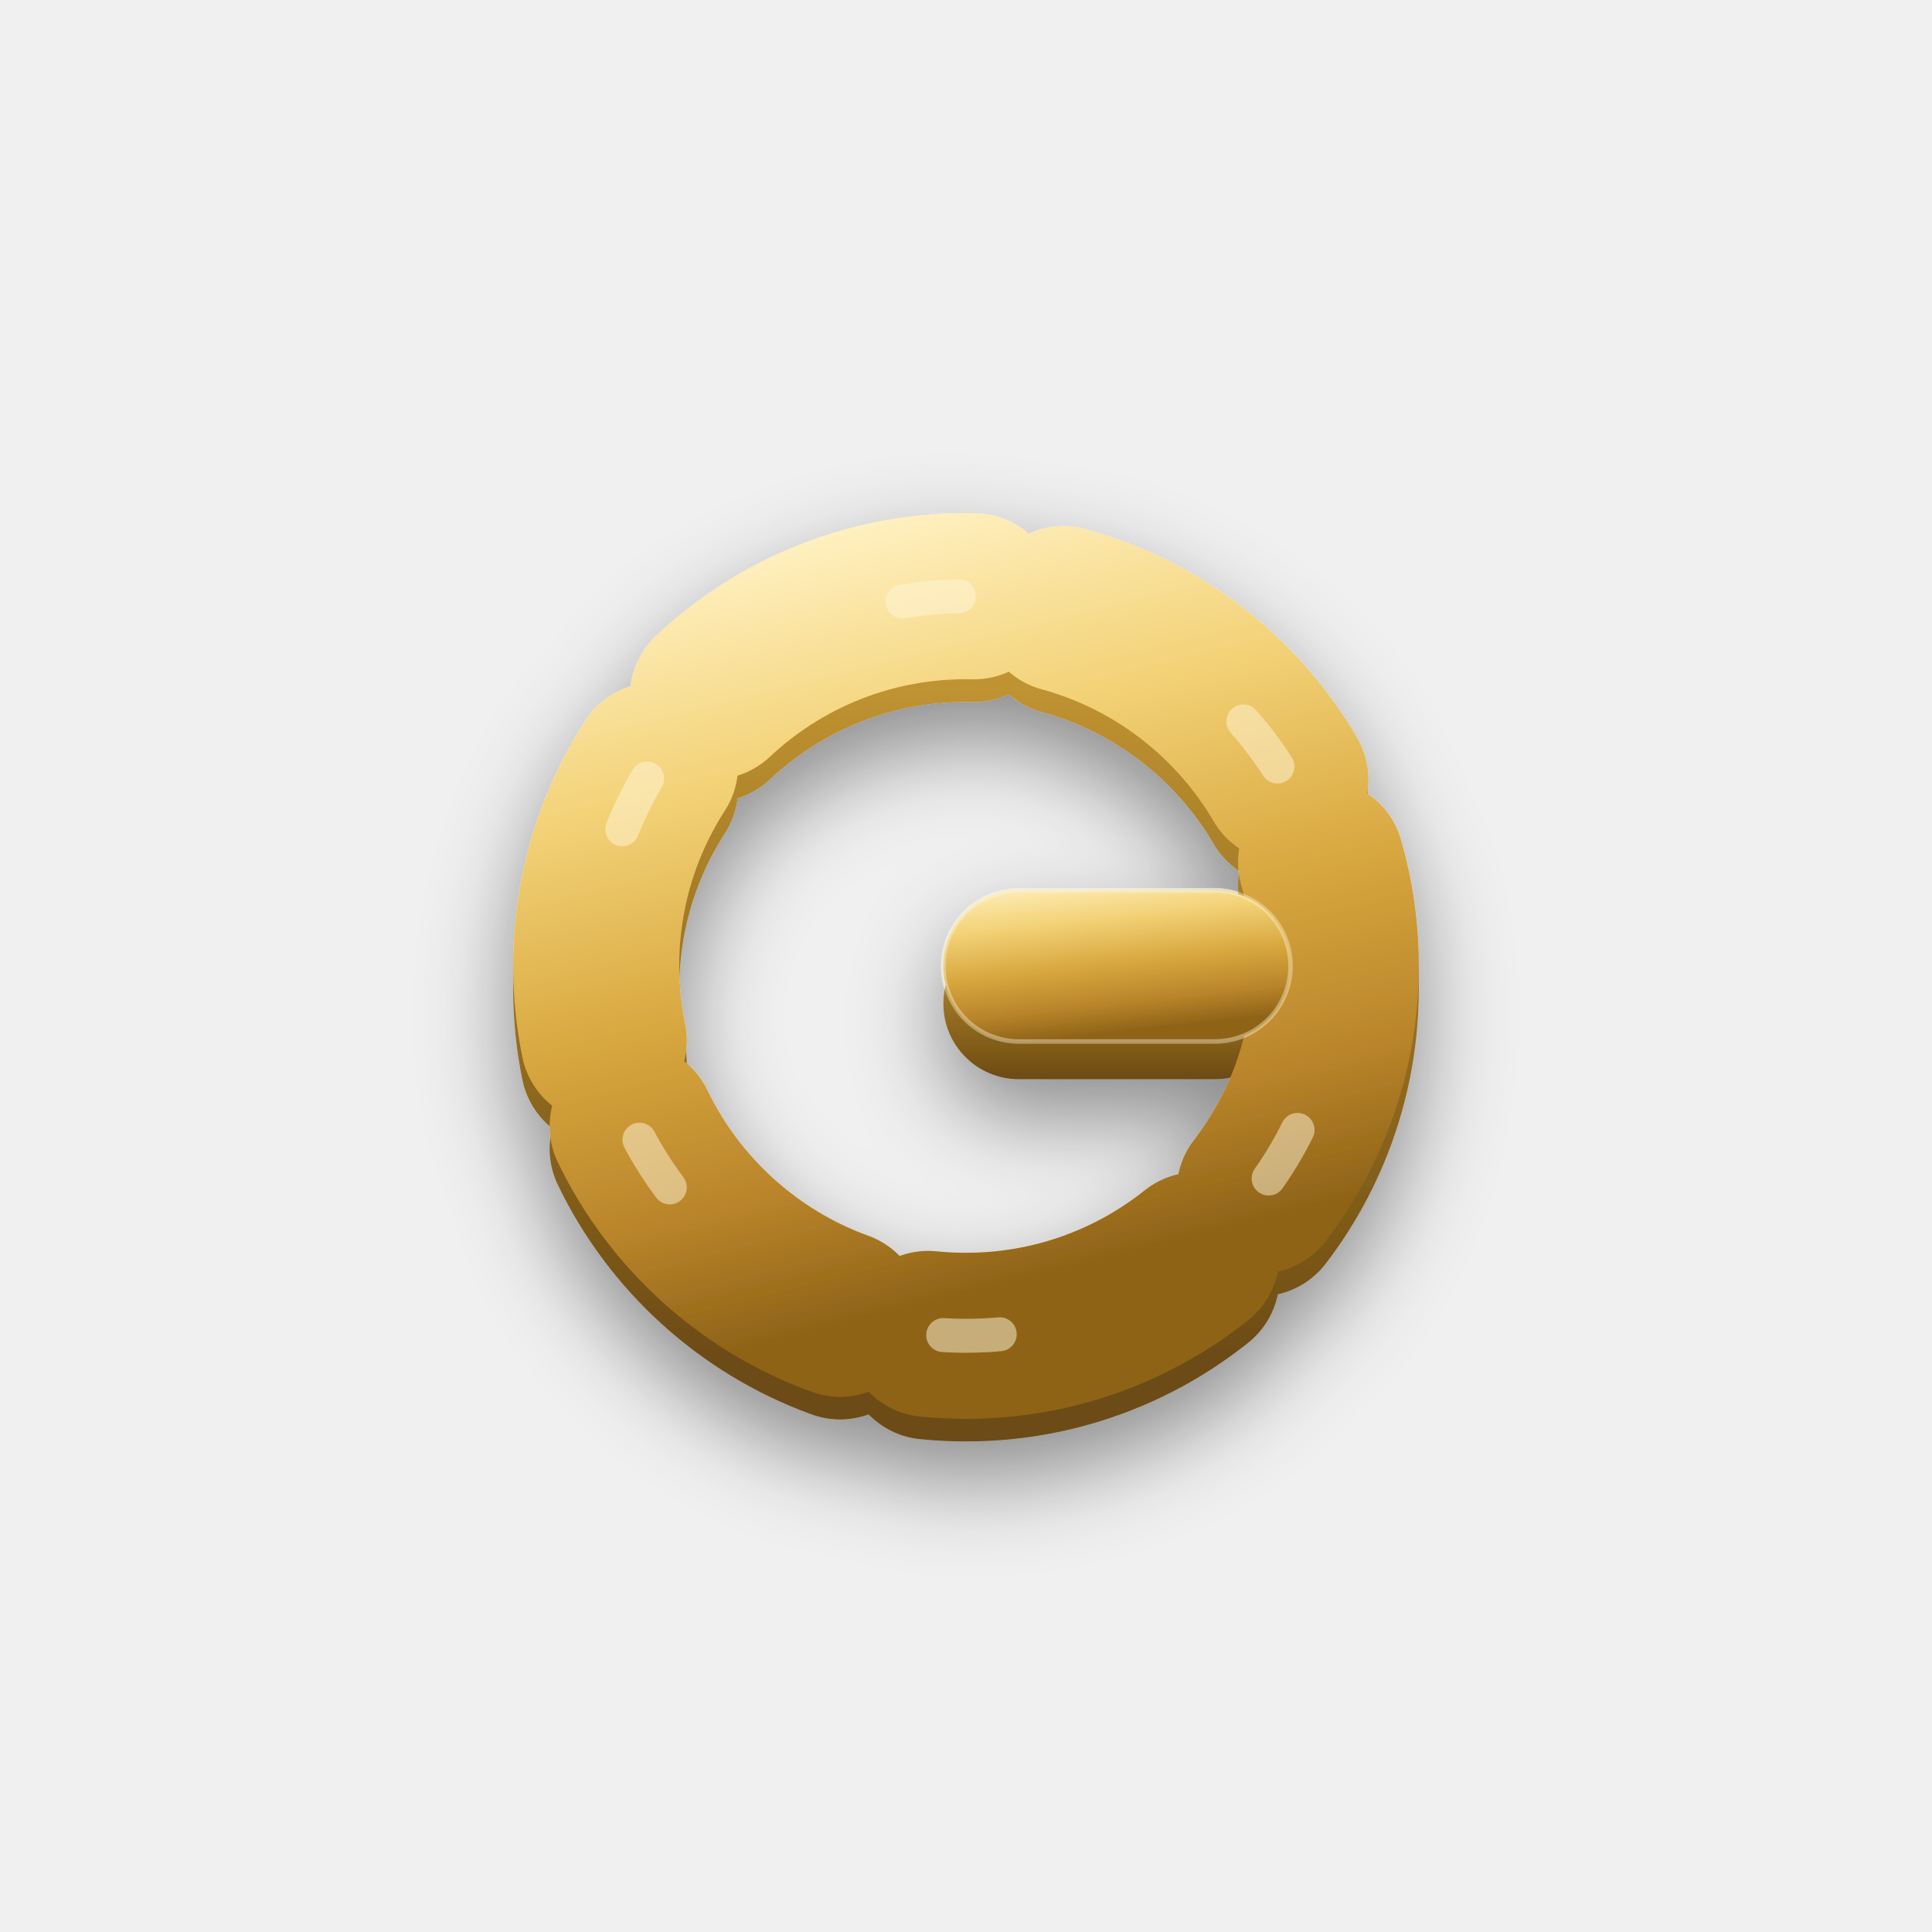
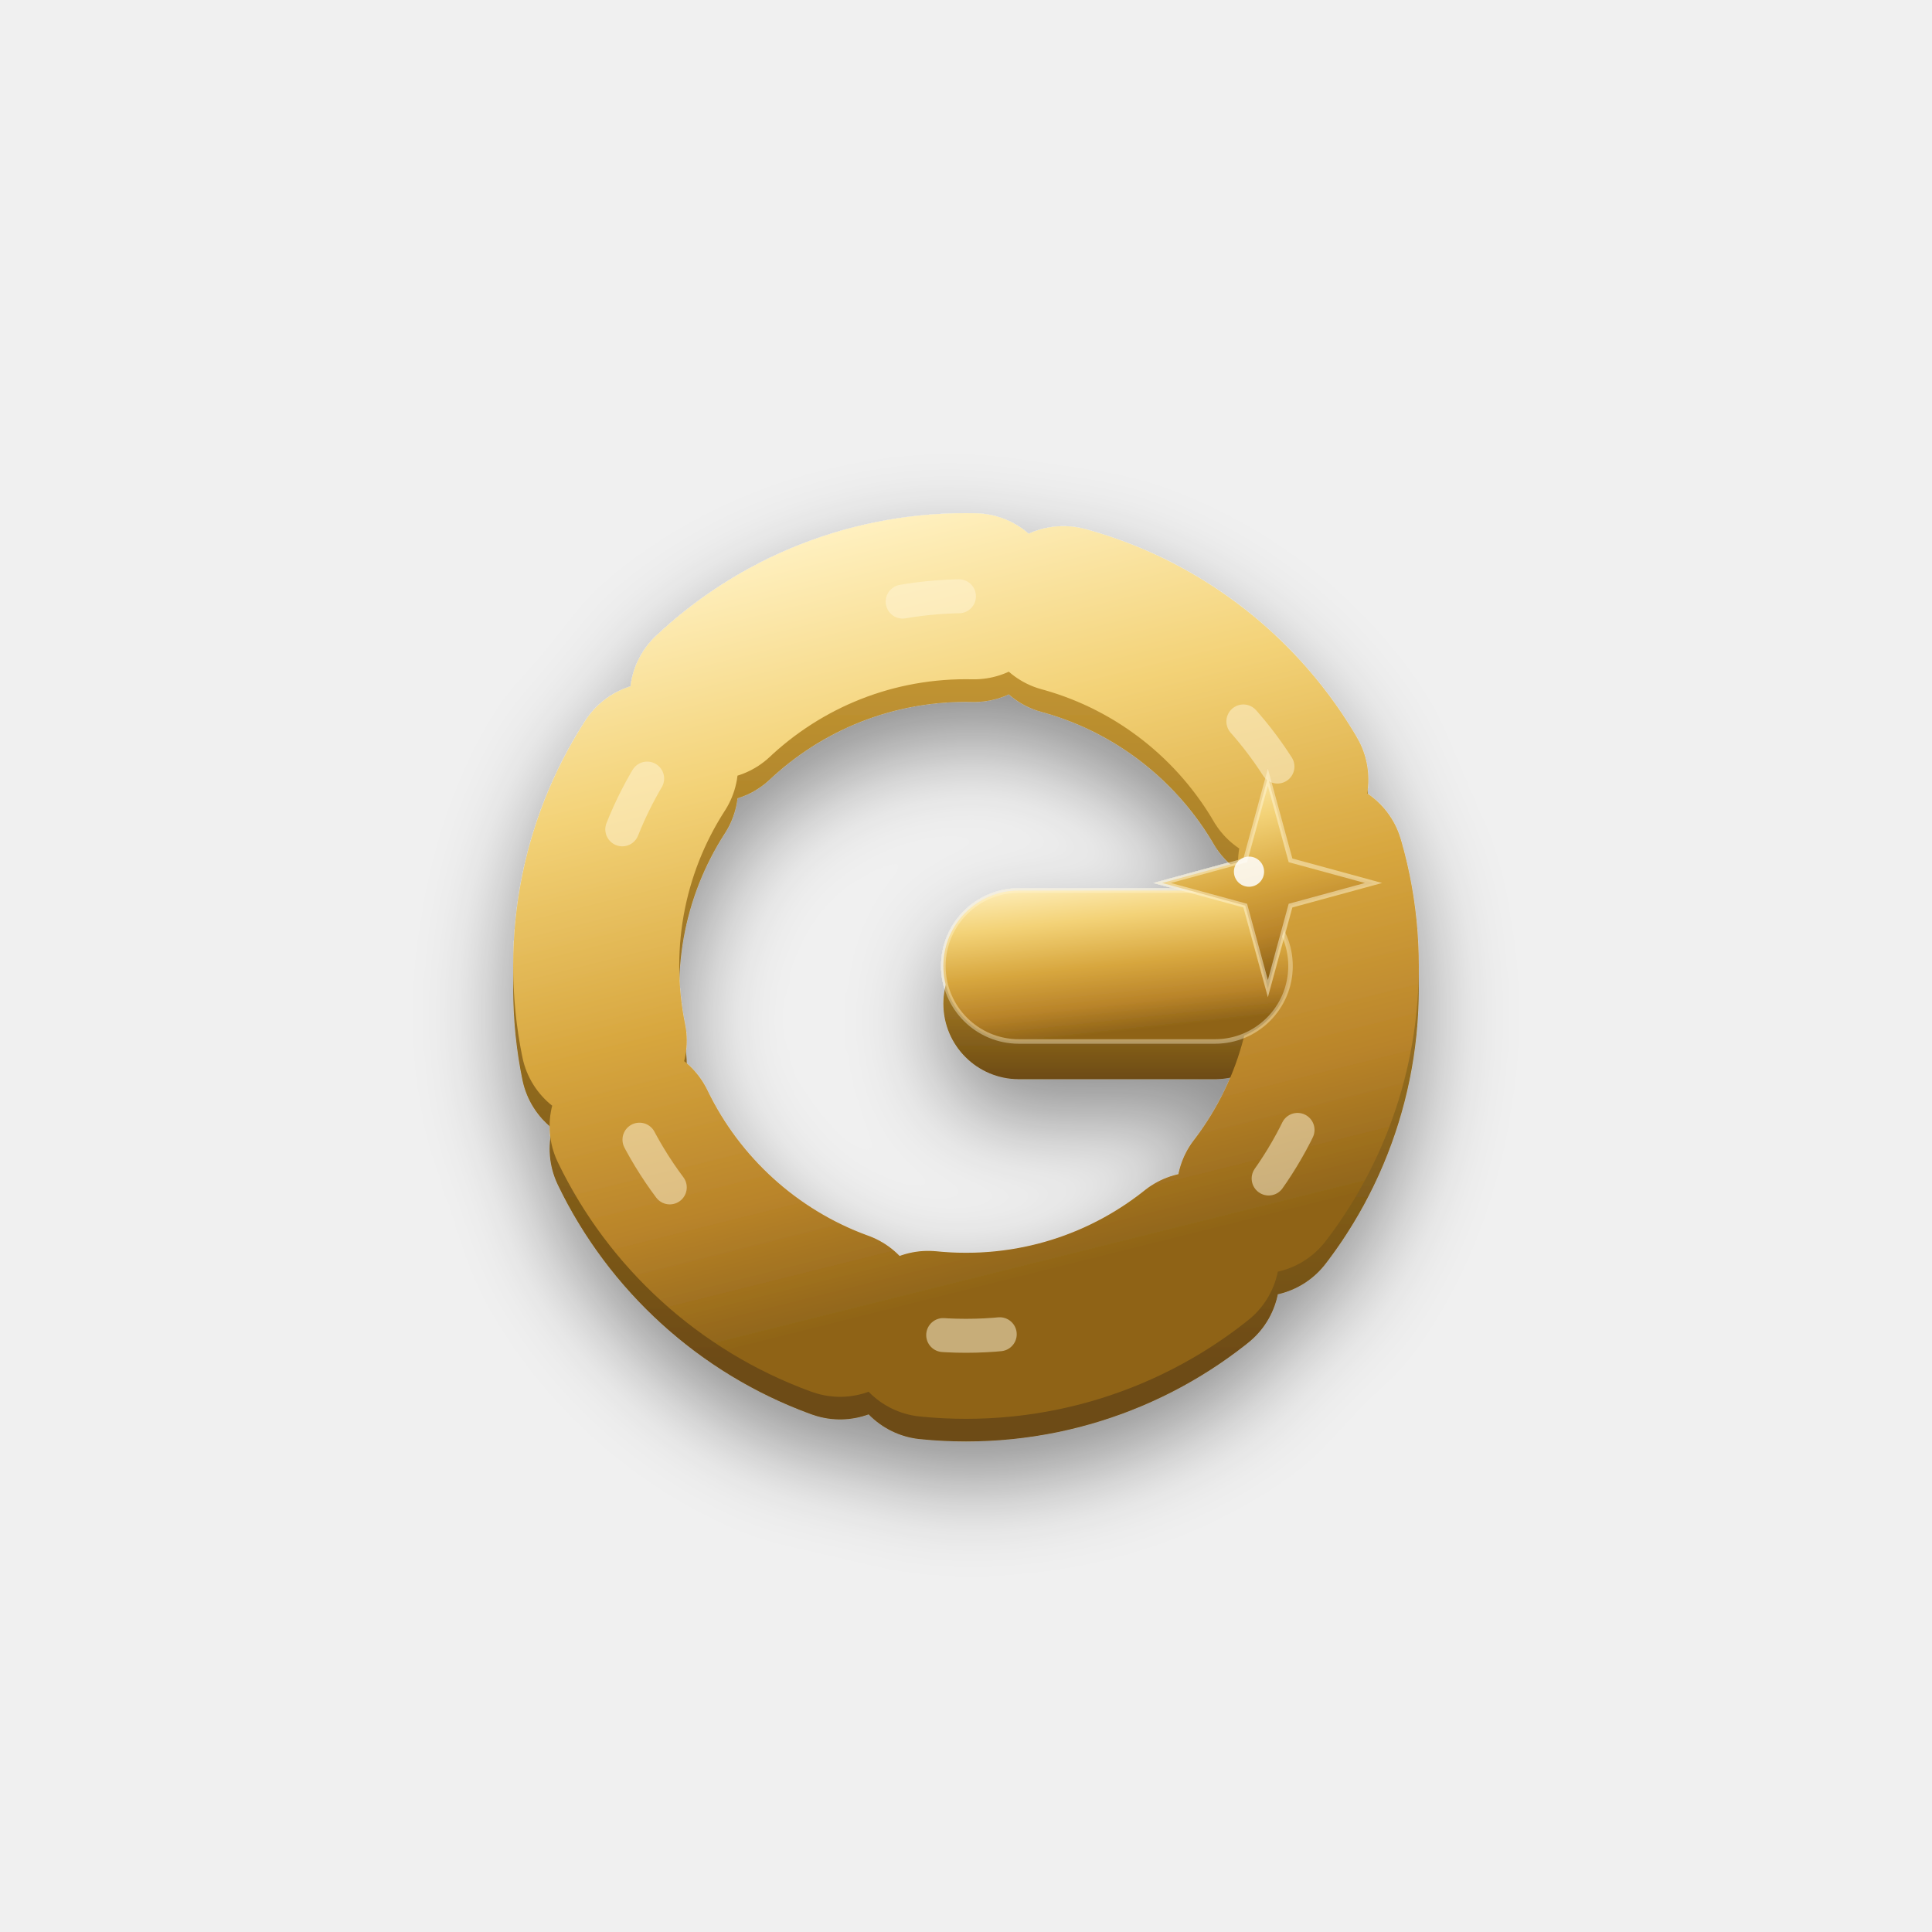
<svg xmlns="http://www.w3.org/2000/svg" width="1024" height="1024" viewBox="0 0 512 512">
  <defs>
    <linearGradient id="gold" x1="0" y1="0" x2="0.25" y2="1">
      <stop offset="0" stop-color="#fff0bf" />
      <stop offset="28%" stop-color="#f3d277" />
      <stop offset="58%" stop-color="#d7a63e" />
      <stop offset="82%" stop-color="#b9842a" />
      <stop offset="100%" stop-color="#8f6418" />
    </linearGradient>
    <linearGradient id="goldDeep" x1="0" y1="0" x2="0" y2="1">
      <stop offset="0" stop-color="#c89a34" />
      <stop offset="100%" stop-color="#6d4b12" />
    </linearGradient>
    <linearGradient id="goldDark" x1="0" y1="0" x2="0" y2="1">
      <stop offset="0" stop-color="#a87d21" />
      <stop offset="100%" stop-color="#53380d" />
    </linearGradient>
    <radialGradient id="gloss" cx="38%" cy="26%" r="72%">
      <stop offset="0" stop-color="#ffffff" stop-opacity="0.92" />
      <stop offset="60%" stop-color="#ffffff" stop-opacity="0.12" />
      <stop offset="100%" stop-color="#ffffff" stop-opacity="0" />
    </radialGradient>
    <radialGradient id="navyWin" cx="50%" cy="35%" r="78%">
      <stop offset="0" stop-color="#1d3052" />
      <stop offset="100%" stop-color="#0a1626" />
    </radialGradient>
    <radialGradient id="bgDark" cx="50%" cy="34%" r="82%">
      <stop offset="0" stop-color="#1d3153" />
      <stop offset="55%" stop-color="#14263f" />
      <stop offset="100%" stop-color="#0a1320" />
    </radialGradient>
    <linearGradient id="ivory" x1="0" y1="0" x2="0" y2="1">
      <stop offset="0" stop-color="#fdf9f0" />
      <stop offset="100%" stop-color="#efe6d2" />
    </linearGradient>
    <linearGradient id="sheen" x1="0" y1="0" x2="0" y2="1">
      <stop offset="0" stop-color="#ffffff" stop-opacity="0.14" />
      <stop offset="100%" stop-color="#ffffff" stop-opacity="0" />
    </linearGradient>
    <filter id="shadow" x="-40%" y="-40%" width="180%" height="180%">
      <feDropShadow dx="0" dy="10" stdDeviation="12" flood-color="#000000" flood-opacity="0.42" />
    </filter>
    <filter id="softdrop" x="-40%" y="-40%" width="180%" height="180%">
      <feDropShadow dx="0" dy="8" stdDeviation="10" flood-color="#8a6a1e" flood-opacity="0.3" />
    </filter>
  </defs>
  <g filter="url(#shadow)">
    <g transform="translate(0,6)">
      <circle cx="256" cy="256" r="98" fill="none" stroke="url(#goldDeep)" stroke-width="44" pathLength="100" stroke-dasharray="76 24" stroke-dashoffset="12" stroke-linecap="round" />
      <rect x="250" y="240" width="92" height="40" rx="20" fill="url(#goldDeep)" />
    </g>
    <circle cx="256" cy="256" r="98" fill="none" stroke="url(#gold)" stroke-width="44" pathLength="100" stroke-dasharray="76 24" stroke-dashoffset="12" stroke-linecap="round" />
    <rect x="250" y="236" width="92" height="40" rx="20" fill="url(#gold)" stroke="#fff6d6" stroke-opacity="0.4" stroke-width="1.2" />
    <circle cx="256" cy="256" r="98" fill="none" stroke="#fff7da" stroke-opacity="0.5" stroke-width="9" pathLength="100" stroke-dasharray="15 85" stroke-dashoffset="55" stroke-linecap="round" />
+     <path d="M336 206 l6 22 22 6 -22 6 -6 22 -6 -22 -22 -6 22 -6 Z" fill="url(#gold)" stroke="#fff6d6" stroke-opacity="0.5" stroke-width="1.2" />
+     <circle cx="331" cy="231" r="4" fill="#fff" opacity="0.85" />
  </g>
</svg>
